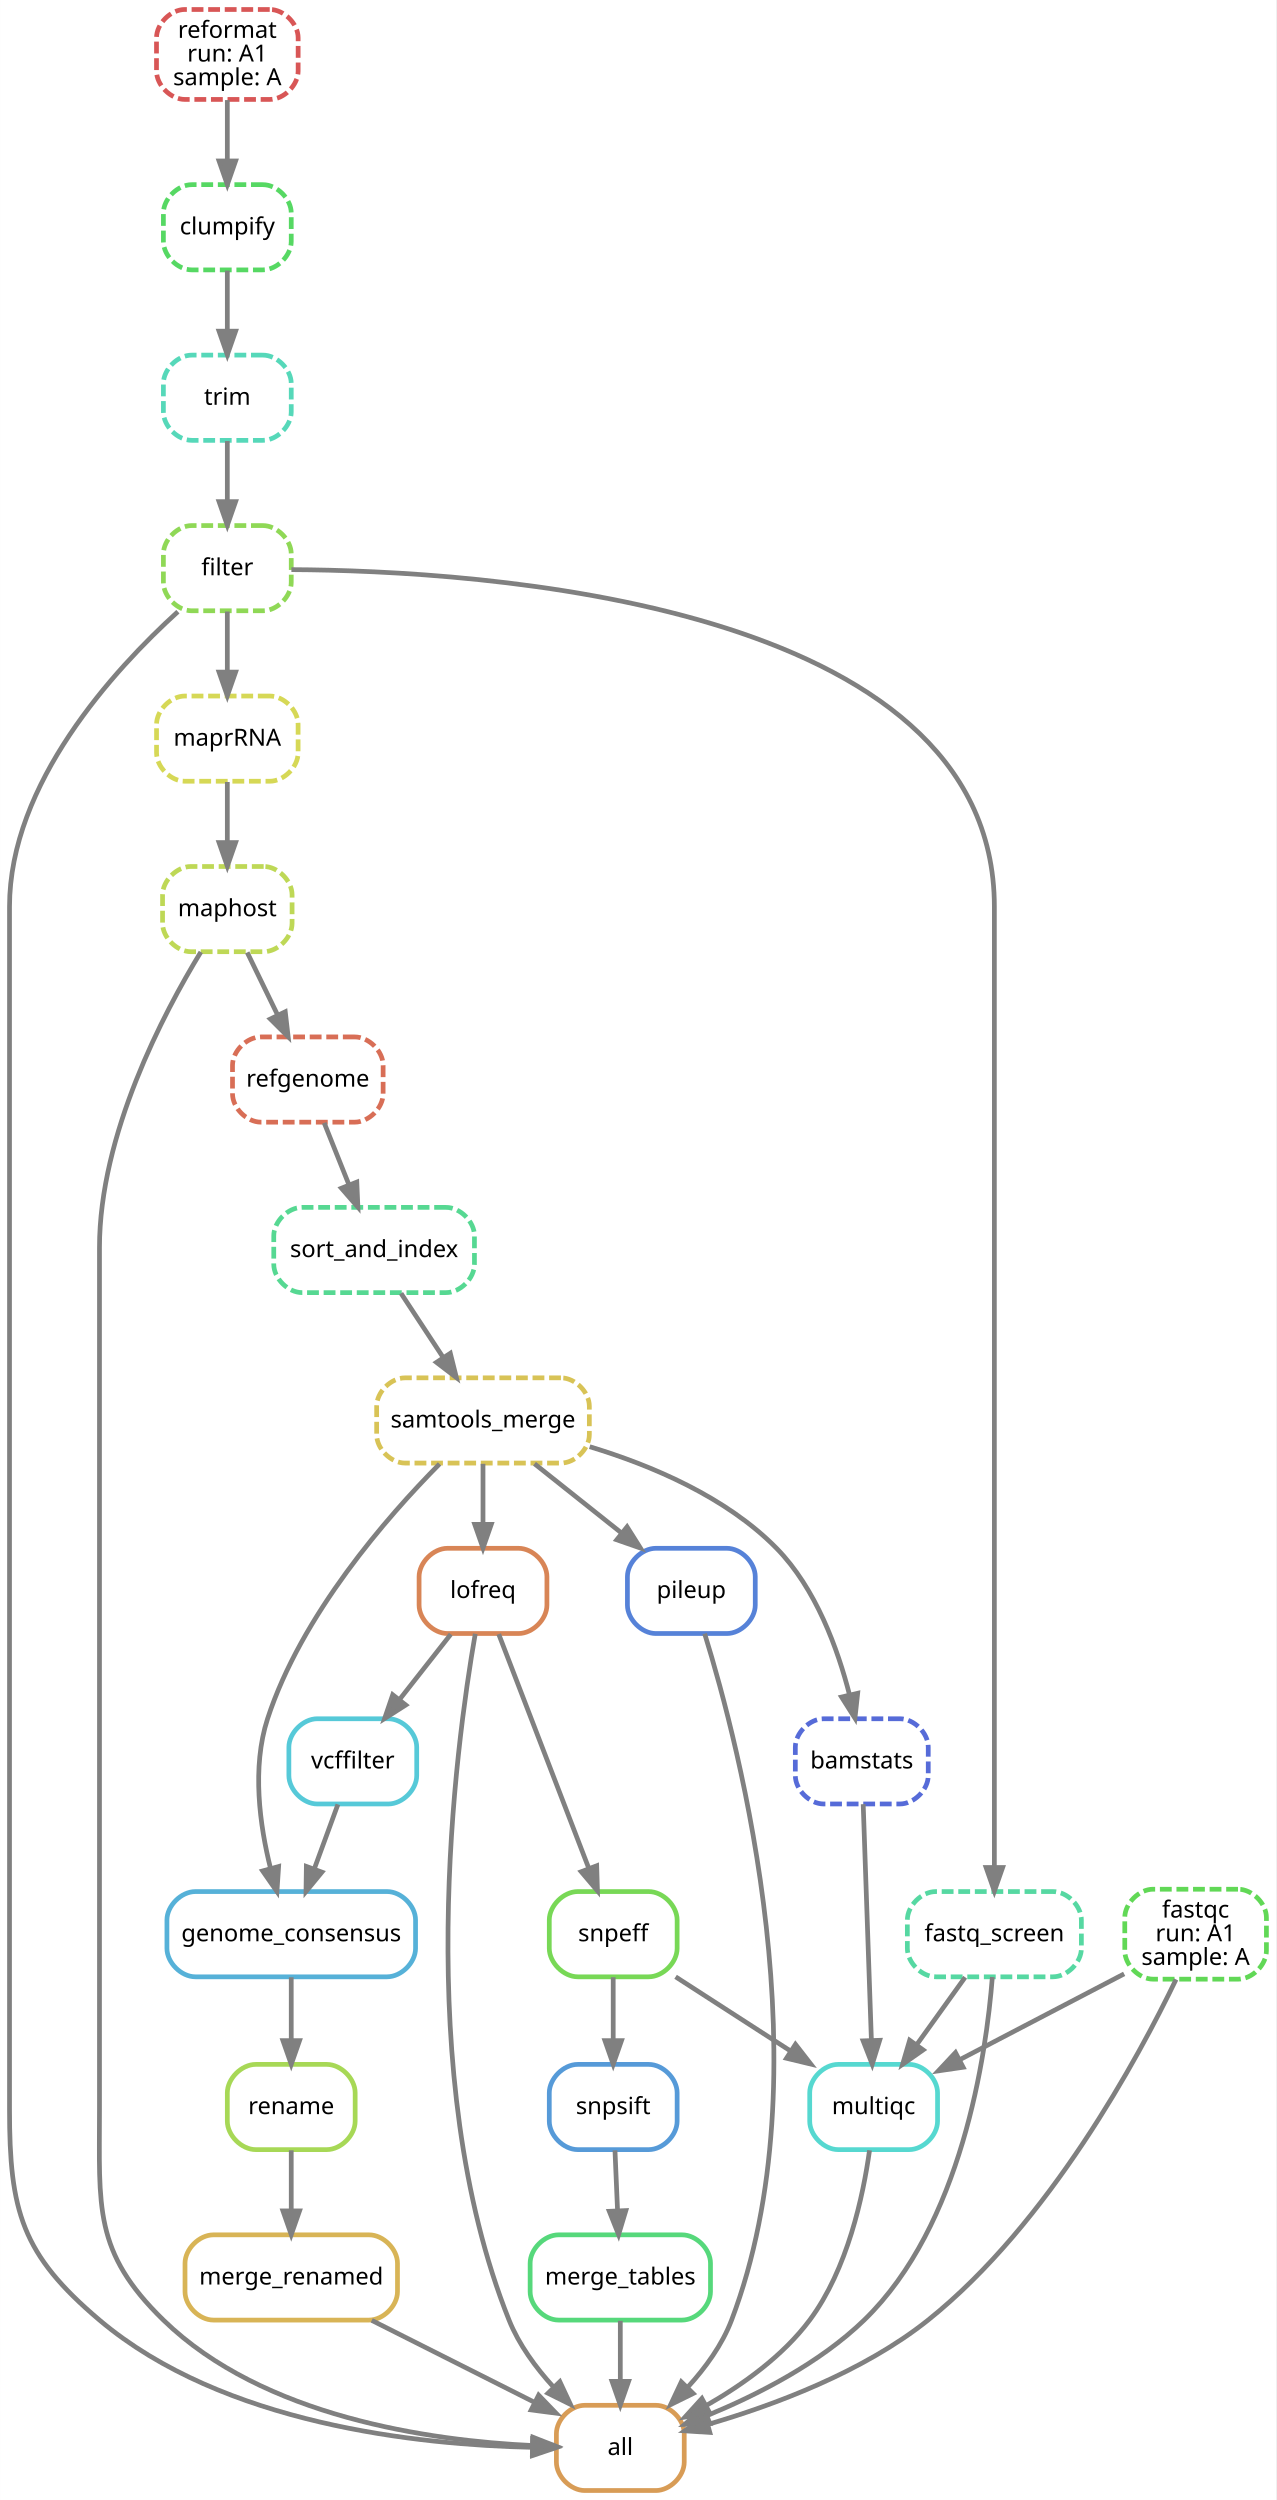
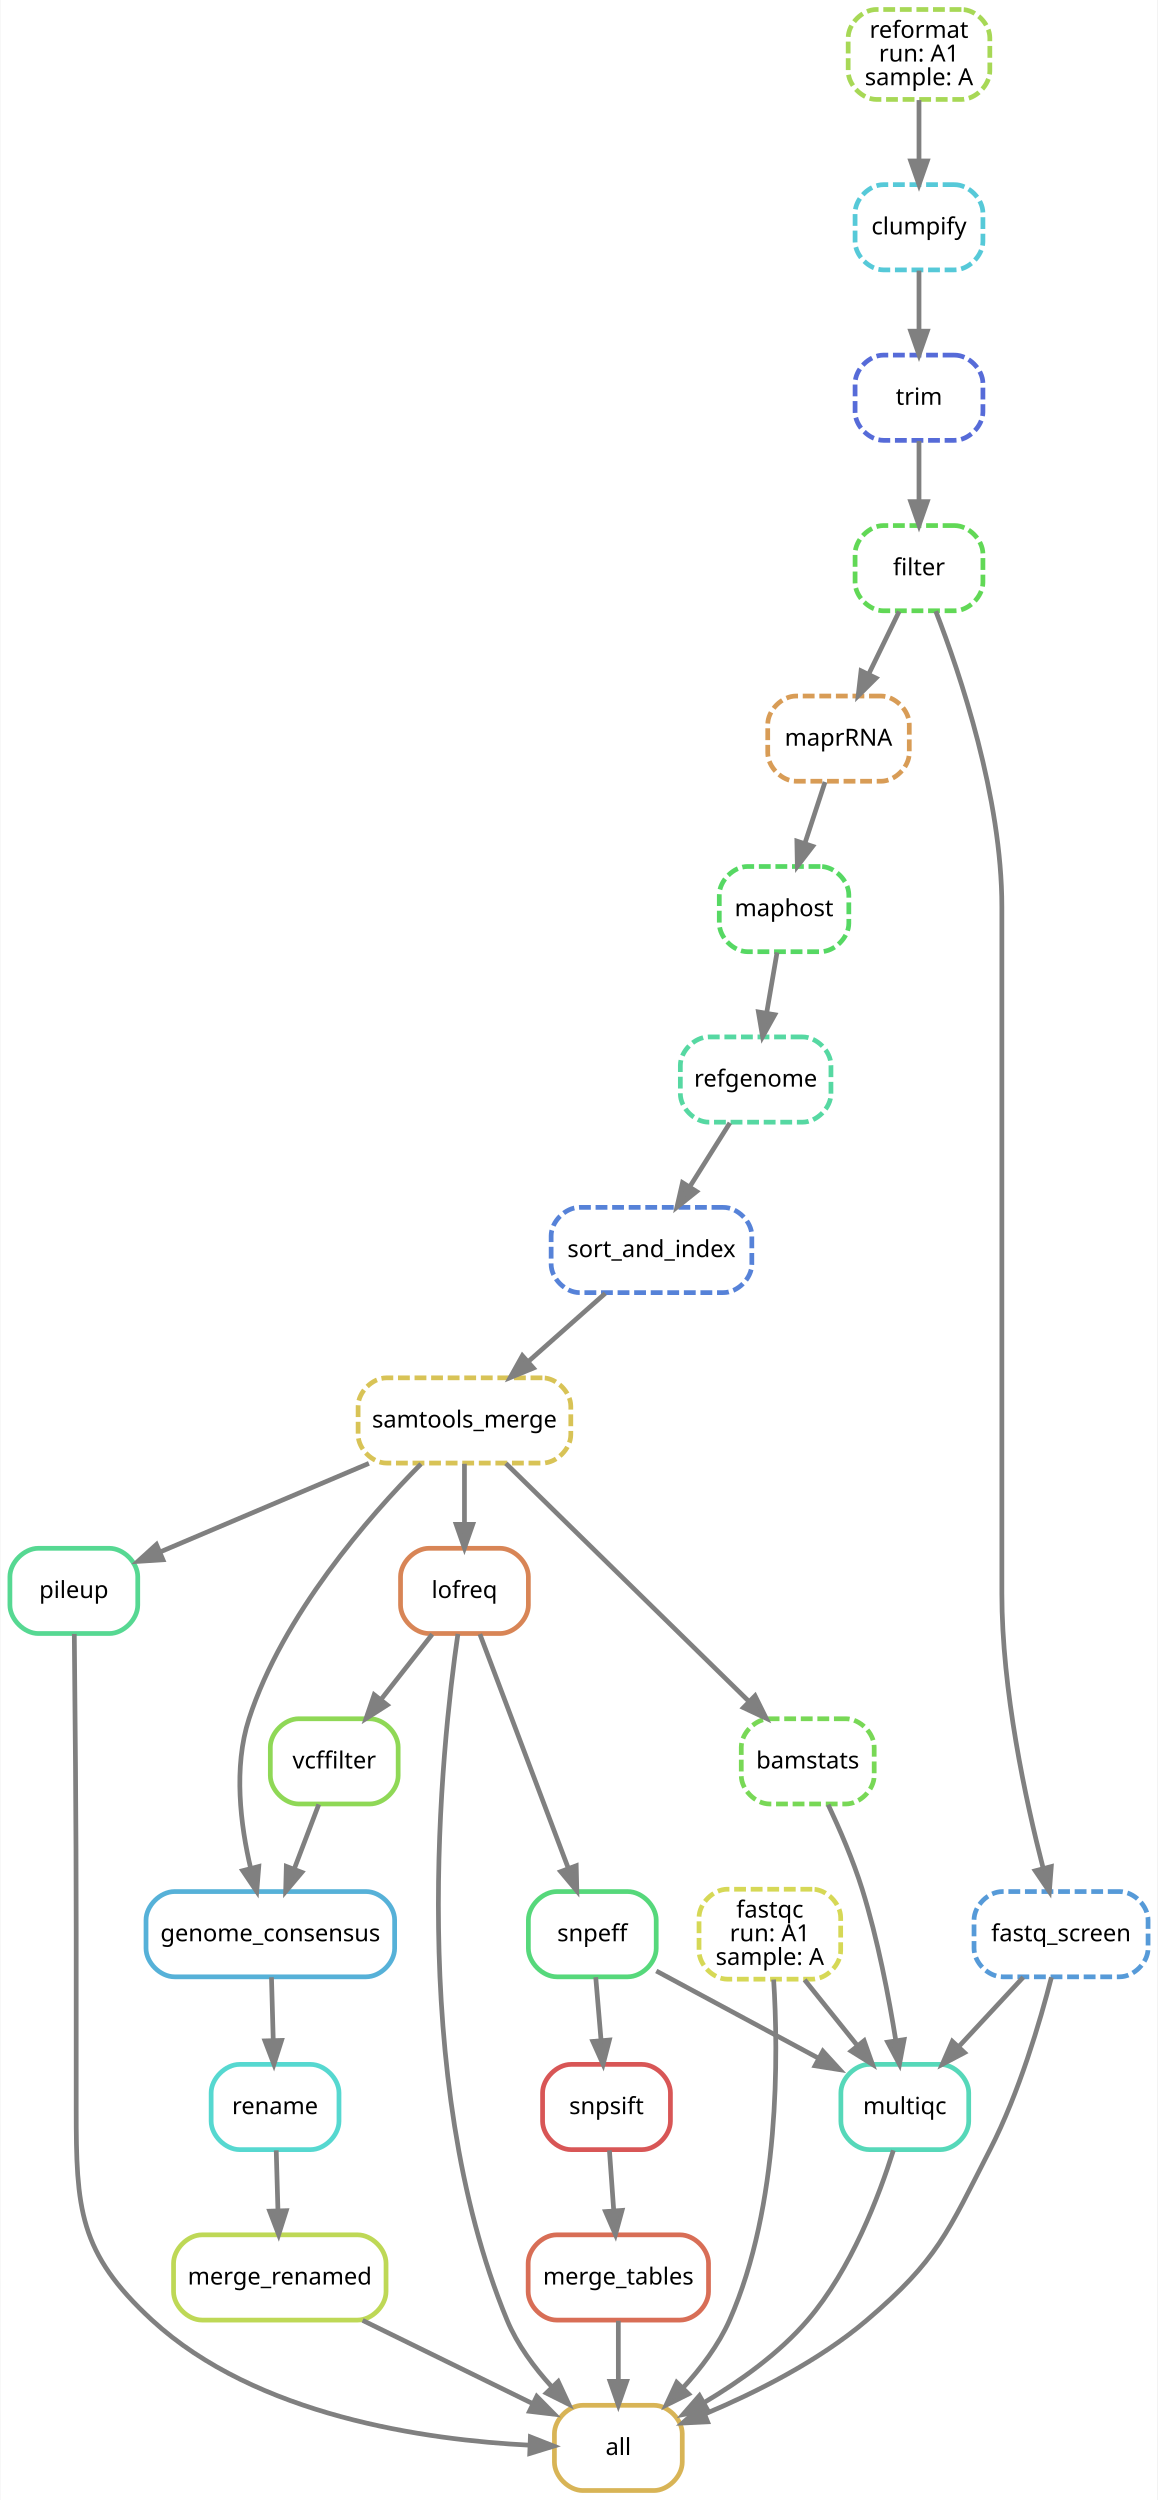
- <svg xmlns="http://www.w3.org/2000/svg" width="539pt" height="1056pt" viewBox="0.00 0.00 538.96 1056.00">
+ <svg xmlns="http://www.w3.org/2000/svg" width="489pt" height="1056pt" viewBox="0.00 0.00 488.63 1056.00">
  <g id="graph0" class="graph" transform="scale(1 1) rotate(0) translate(4 1052)">
-     <polygon fill="white" stroke="none" points="-4,4 -4,-1052 534.958,-1052 534.958,4 -4,4" />
+     <polygon fill="white" stroke="none" points="-4,4 -4,-1052 484.628,-1052 484.628,4 -4,4" />
    <g id="node1" class="node">
-       <path fill="none" stroke="#d89c56" stroke-width="2" d="M273,-36C273,-36 243,-36 243,-36 237,-36 231,-30 231,-24 231,-24 231,-12 231,-12 231,-6 237,-0 243,-0 243,-0 273,-0 273,-0 279,-0 285,-6 285,-12 285,-12 285,-24 285,-24 285,-30 279,-36 273,-36" />
-       <text text-anchor="middle" x="258" y="-15" font-family="sans" font-size="10.00">all</text>
+       <path fill="none" stroke="#d8b456" stroke-width="2" d="M272,-36C272,-36 242,-36 242,-36 236,-36 230,-30 230,-24 230,-24 230,-12 230,-12 230,-6 236,-0 242,-0 242,-0 272,-0 272,-0 278,-0 284,-6 284,-12 284,-12 284,-24 284,-24 284,-30 278,-36 272,-36" />
+       <text text-anchor="middle" x="257" y="-15" font-family="sans" font-size="10.00">all</text>
    </g>
    <g id="node2" class="node">
-       <path fill="none" stroke="#d8b456" stroke-width="2" d="M151.875,-108C151.875,-108 86.125,-108 86.125,-108 80.125,-108 74.125,-102 74.125,-96 74.125,-96 74.125,-84 74.125,-84 74.125,-78 80.125,-72 86.125,-72 86.125,-72 151.875,-72 151.875,-72 157.875,-72 163.875,-78 163.875,-84 163.875,-84 163.875,-96 163.875,-96 163.875,-102 157.875,-108 151.875,-108" />
-       <text text-anchor="middle" x="119" y="-87" font-family="sans" font-size="10.00">merge_renamed</text>
+       <path fill="none" stroke="#bed856" stroke-width="2" d="M146.875,-108C146.875,-108 81.125,-108 81.125,-108 75.125,-108 69.125,-102 69.125,-96 69.125,-96 69.125,-84 69.125,-84 69.125,-78 75.125,-72 81.125,-72 81.125,-72 146.875,-72 146.875,-72 152.875,-72 158.875,-78 158.875,-84 158.875,-84 158.875,-96 158.875,-96 158.875,-102 152.875,-108 146.875,-108" />
+       <text text-anchor="middle" x="114" y="-87" font-family="sans" font-size="10.00">merge_renamed</text>
    </g>
    <g id="edge1" class="edge">
-       <path fill="none" stroke="grey" stroke-width="2" d="M153.003,-71.876C173.867,-61.369 200.564,-47.925 221.817,-37.222" />
-       <polygon fill="grey" stroke="grey" stroke-width="2" points="223.501,-40.293 230.858,-32.669 220.352,-34.041 223.501,-40.293" />
+       <path fill="none" stroke="grey" stroke-width="2" d="M148.982,-71.876C170.831,-61.181 198.9,-47.44 220.949,-36.647" />
+       <polygon fill="grey" stroke="grey" stroke-width="2" points="222.551,-39.76 229.994,-32.22 219.473,-33.473 222.551,-39.76" />
    </g>
    <g id="node3" class="node">
-       <path fill="none" stroke="#56d87b" stroke-width="2" d="M284.092,-108C284.092,-108 231.908,-108 231.908,-108 225.908,-108 219.908,-102 219.908,-96 219.908,-96 219.908,-84 219.908,-84 219.908,-78 225.908,-72 231.908,-72 231.908,-72 284.092,-72 284.092,-72 290.092,-72 296.092,-78 296.092,-84 296.092,-84 296.092,-96 296.092,-96 296.092,-102 290.092,-108 284.092,-108" />
-       <text text-anchor="middle" x="258" y="-87" font-family="sans" font-size="10.00">merge_tables</text>
+       <path fill="none" stroke="#d86e56" stroke-width="2" d="M283.092,-108C283.092,-108 230.908,-108 230.908,-108 224.908,-108 218.908,-102 218.908,-96 218.908,-96 218.908,-84 218.908,-84 218.908,-78 224.908,-72 230.908,-72 230.908,-72 283.092,-72 283.092,-72 289.092,-72 295.092,-78 295.092,-84 295.092,-84 295.092,-96 295.092,-96 295.092,-102 289.092,-108 283.092,-108" />
+       <text text-anchor="middle" x="257" y="-87" font-family="sans" font-size="10.00">merge_tables</text>
    </g>
    <g id="edge2" class="edge">
-       <path fill="none" stroke="grey" stroke-width="2" d="M258,-71.697C258,-63.983 258,-54.712 258,-46.112" />
-       <polygon fill="grey" stroke="grey" stroke-width="2" points="261.5,-46.104 258,-36.104 254.5,-46.104 261.5,-46.104" />
+       <path fill="none" stroke="grey" stroke-width="2" d="M257,-71.697C257,-63.983 257,-54.712 257,-46.112" />
+       <polygon fill="grey" stroke="grey" stroke-width="2" points="260.5,-46.104 257,-36.104 253.5,-46.104 260.5,-46.104" />
    </g>
    <g id="node4" class="node">
-       <path fill="none" stroke="#56d8d0" stroke-width="2" d="M380,-180C380,-180 350,-180 350,-180 344,-180 338,-174 338,-168 338,-168 338,-156 338,-156 338,-150 344,-144 350,-144 350,-144 380,-144 380,-144 386,-144 392,-150 392,-156 392,-156 392,-168 392,-168 392,-174 386,-180 380,-180" />
-       <text text-anchor="middle" x="365" y="-159" font-family="sans" font-size="10.00">multiqc</text>
+       <path fill="none" stroke="#56d8b9" stroke-width="2" d="M393,-180C393,-180 363,-180 363,-180 357,-180 351,-174 351,-168 351,-168 351,-156 351,-156 351,-150 357,-144 363,-144 363,-144 393,-144 393,-144 399,-144 405,-150 405,-156 405,-156 405,-168 405,-168 405,-174 399,-180 393,-180" />
+       <text text-anchor="middle" x="378" y="-159" font-family="sans" font-size="10.00">multiqc</text>
    </g>
    <g id="edge3" class="edge">
-       <path fill="none" stroke="grey" stroke-width="2" d="M363.271,-143.705C360.609,-124.537 354.009,-93.497 338,-72 326.687,-56.809 309.645,-44.658 294.193,-35.843" />
-       <polygon fill="grey" stroke="grey" stroke-width="2" points="295.793,-32.729 285.334,-31.04 292.457,-38.883 295.793,-32.729" />
+       <path fill="none" stroke="grey" stroke-width="2" d="M373.176,-143.684C367.163,-124.497 355.38,-93.44 337,-72 324.967,-57.964 308.335,-46.138 293.351,-37.243" />
+       <polygon fill="grey" stroke="grey" stroke-width="2" points="294.713,-33.991 284.29,-32.09 291.252,-40.076 294.713,-33.991" />
    </g>
    <g id="node5" class="node">
-       <path fill="none" stroke="#d88556" stroke-width="2" d="M215,-398C215,-398 185,-398 185,-398 179,-398 173,-392 173,-386 173,-386 173,-374 173,-374 173,-368 179,-362 185,-362 185,-362 215,-362 215,-362 221,-362 227,-368 227,-374 227,-374 227,-386 227,-386 227,-392 221,-398 215,-398" />
-       <text text-anchor="middle" x="200" y="-377" font-family="sans" font-size="10.00">lofreq</text>
+       <path fill="none" stroke="#d88556" stroke-width="2" d="M207,-398C207,-398 177,-398 177,-398 171,-398 165,-392 165,-386 165,-386 165,-374 165,-374 165,-368 171,-362 177,-362 177,-362 207,-362 207,-362 213,-362 219,-368 219,-374 219,-374 219,-386 219,-386 219,-392 213,-398 207,-398" />
+       <text text-anchor="middle" x="192" y="-377" font-family="sans" font-size="10.00">lofreq</text>
    </g>
    <g id="edge4" class="edge">
-       <path fill="none" stroke="grey" stroke-width="2" d="M196.729,-361.877C188.373,-313.955 169.688,-175.24 211,-72 215.155,-61.617 222.289,-51.922 229.761,-43.738" />
-       <polygon fill="grey" stroke="grey" stroke-width="2" points="232.462,-45.981 236.942,-36.38 227.452,-41.092 232.462,-45.981" />
+       <path fill="none" stroke="grey" stroke-width="2" d="M189.237,-361.839C182.278,-313.819 167.47,-174.874 210,-72 214.273,-61.665 221.441,-51.984 228.908,-43.798" />
+       <polygon fill="grey" stroke="grey" stroke-width="2" points="231.608,-46.041 236.074,-36.434 226.591,-41.16 231.608,-46.041" />
+     </g>
+     <g id="node11" class="node">
+       <path fill="none" stroke="#56d87b" stroke-width="2" d="M261,-253C261,-253 231,-253 231,-253 225,-253 219,-247 219,-241 219,-241 219,-229 219,-229 219,-223 225,-217 231,-217 231,-217 261,-217 261,-217 267,-217 273,-223 273,-229 273,-229 273,-241 273,-241 273,-247 267,-253 261,-253" />
+       <text text-anchor="middle" x="246" y="-232" font-family="sans" font-size="10.00">snpeff</text>
+     </g>
+     <g id="edge19" class="edge">
+       <path fill="none" stroke="grey" stroke-width="2" d="M198.514,-361.751C207.798,-337.164 224.923,-291.816 235.871,-262.823" />
+       <polygon fill="grey" stroke="grey" stroke-width="2" points="239.205,-263.902 239.463,-253.31 232.656,-261.429 239.205,-263.902" />
+     </g>
+     <g id="node18" class="node">
+       <path fill="none" stroke="#8fd856" stroke-width="2" d="M152,-326C152,-326 122,-326 122,-326 116,-326 110,-320 110,-314 110,-314 110,-302 110,-302 110,-296 116,-290 122,-290 122,-290 152,-290 152,-290 158,-290 164,-296 164,-302 164,-302 164,-314 164,-314 164,-320 158,-326 152,-326" />
+       <text text-anchor="middle" x="137" y="-305" font-family="sans" font-size="10.00">vcffilter</text>
+     </g>
+     <g id="edge27" class="edge">
+       <path fill="none" stroke="grey" stroke-width="2" d="M178.404,-361.697C171.877,-353.389 163.932,-343.277 156.753,-334.141" />
+       <polygon fill="grey" stroke="grey" stroke-width="2" points="159.369,-331.805 150.439,-326.104 153.865,-336.13 159.369,-331.805" />
+     </g>
+     <g id="node6" class="node">
+       <path fill="none" stroke="#56d892" stroke-width="2" d="M42,-398C42,-398 12,-398 12,-398 6,-398 0,-392 0,-386 0,-386 0,-374 0,-374 0,-368 6,-362 12,-362 12,-362 42,-362 42,-362 48,-362 54,-368 54,-374 54,-374 54,-386 54,-386 54,-392 48,-398 42,-398" />
+       <text text-anchor="middle" x="27" y="-377" font-family="sans" font-size="10.00">pileup</text>
+     </g>
+     <g id="edge5" class="edge">
+       <path fill="none" stroke="grey" stroke-width="2" d="M27.198,-361.831C27.489,-334.984 28,-281.433 28,-236 28,-236 28,-236 28,-161 28,-118.965 29.079,-100.474 60,-72 104.046,-31.439 175.832,-21.336 219.51,-19.152" />
+       <polygon fill="grey" stroke="grey" stroke-width="2" points="219.851,-22.642 229.71,-18.761 219.583,-15.647 219.851,-22.642" />
+     </g>
+     <g id="node7" class="node">
+       <path fill="none" stroke="#569ad8" stroke-width="2" stroke-dasharray="5,2" d="M468.756,-253C468.756,-253 419.244,-253 419.244,-253 413.244,-253 407.244,-247 407.244,-241 407.244,-241 407.244,-229 407.244,-229 407.244,-223 413.244,-217 419.244,-217 419.244,-217 468.756,-217 468.756,-217 474.756,-217 480.756,-223 480.756,-229 480.756,-229 480.756,-241 480.756,-241 480.756,-247 474.756,-253 468.756,-253" />
+       <text text-anchor="middle" x="444" y="-232" font-family="sans" font-size="10.00">fastq_screen</text>
+     </g>
+     <g id="edge6" class="edge">
+       <path fill="none" stroke="grey" stroke-width="2" d="M439.935,-216.797C435.167,-198.213 426.32,-168.038 414,-144 395.996,-108.872 392.028,-97.621 362,-72 341.794,-54.759 315.013,-41.355 293.555,-32.341" />
+       <polygon fill="grey" stroke="grey" stroke-width="2" points="294.696,-29.026 284.114,-28.509 292.064,-35.513 294.696,-29.026" />
+     </g>
+     <g id="edge10" class="edge">
+       <path fill="none" stroke="grey" stroke-width="2" d="M428.023,-216.813C419.835,-208.005 409.722,-197.125 400.736,-187.458" />
+       <polygon fill="grey" stroke="grey" stroke-width="2" points="403.202,-184.97 393.83,-180.029 398.075,-189.736 403.202,-184.97" />
+     </g>
+     <g id="node8" class="node">
+       <path fill="none" stroke="#d6d856" stroke-width="2" stroke-dasharray="5,2" d="M338.916,-254C338.916,-254 303.084,-254 303.084,-254 297.084,-254 291.084,-248 291.084,-242 291.084,-242 291.084,-228 291.084,-228 291.084,-222 297.084,-216 303.084,-216 303.084,-216 338.916,-216 338.916,-216 344.916,-216 350.916,-222 350.916,-228 350.916,-228 350.916,-242 350.916,-242 350.916,-248 344.916,-254 338.916,-254" />
+       <text text-anchor="middle" x="321" y="-242" font-family="sans" font-size="10.00">fastqc</text>
+       <text text-anchor="middle" x="321" y="-232" font-family="sans" font-size="10.00">run: A1</text>
+       <text text-anchor="middle" x="321" y="-222" font-family="sans" font-size="10.00">sample: A</text>
+     </g>
+     <g id="edge7" class="edge">
+       <path fill="none" stroke="grey" stroke-width="2" d="M322.592,-215.833C324.561,-184.871 325.379,-120.523 304,-72 299.368,-61.488 291.859,-51.591 284.19,-43.26" />
+       <polygon fill="grey" stroke="grey" stroke-width="2" points="286.668,-40.788 277.179,-36.076 281.658,-45.677 286.668,-40.788" />
+     </g>
+     <g id="edge11" class="edge">
+       <path fill="none" stroke="grey" stroke-width="2" d="M335.679,-215.716C342.447,-207.285 350.588,-197.145 357.913,-188.02" />
+       <polygon fill="grey" stroke="grey" stroke-width="2" points="360.818,-189.993 364.349,-180.003 355.36,-185.61 360.818,-189.993" />
+     </g>
+     <g id="node9" class="node">
+       <path fill="none" stroke="#56d8d0" stroke-width="2" d="M127,-180C127,-180 97,-180 97,-180 91,-180 85,-174 85,-168 85,-168 85,-156 85,-156 85,-150 91,-144 97,-144 97,-144 127,-144 127,-144 133,-144 139,-150 139,-156 139,-156 139,-168 139,-168 139,-174 133,-180 127,-180" />
+       <text text-anchor="middle" x="112" y="-159" font-family="sans" font-size="10.00">rename</text>
+     </g>
+     <g id="edge8" class="edge">
+       <path fill="none" stroke="grey" stroke-width="2" d="M112.494,-143.697C112.715,-135.983 112.98,-126.712 113.225,-118.112" />
+       <polygon fill="grey" stroke="grey" stroke-width="2" points="116.724,-118.2 113.511,-108.104 109.727,-118 116.724,-118.2" />
+     </g>
+     <g id="node10" class="node">
+       <path fill="none" stroke="#d85656" stroke-width="2" d="M267,-180C267,-180 237,-180 237,-180 231,-180 225,-174 225,-168 225,-168 225,-156 225,-156 225,-150 231,-144 237,-144 237,-144 267,-144 267,-144 273,-144 279,-150 279,-156 279,-156 279,-168 279,-168 279,-174 273,-180 267,-180" />
+       <text text-anchor="middle" x="252" y="-159" font-family="sans" font-size="10.00">snpsift</text>
+     </g>
+     <g id="edge9" class="edge">
+       <path fill="none" stroke="grey" stroke-width="2" d="M253.236,-143.697C253.787,-135.983 254.449,-126.712 255.063,-118.112" />
+       <polygon fill="grey" stroke="grey" stroke-width="2" points="258.557,-118.328 255.778,-108.104 251.575,-117.83 258.557,-118.328" />
+     </g>
+     <g id="edge12" class="edge">
+       <path fill="none" stroke="grey" stroke-width="2" d="M273.031,-219.461C292.83,-208.811 319.919,-194.24 341.619,-182.569" />
+       <polygon fill="grey" stroke="grey" stroke-width="2" points="343.403,-185.583 350.552,-177.764 340.087,-179.418 343.403,-185.583" />
+     </g>
+     <g id="edge18" class="edge">
+       <path fill="none" stroke="grey" stroke-width="2" d="M247.452,-216.813C248.13,-208.789 248.954,-199.047 249.712,-190.069" />
+       <polygon fill="grey" stroke="grey" stroke-width="2" points="253.206,-190.288 250.561,-180.029 246.231,-189.699 253.206,-190.288" />
+     </g>
+     <g id="node12" class="node">
+       <path fill="none" stroke="#78d856" stroke-width="2" stroke-dasharray="5,2" d="M353.073,-326C353.073,-326 320.927,-326 320.927,-326 314.927,-326 308.927,-320 308.927,-314 308.927,-314 308.927,-302 308.927,-302 308.927,-296 314.927,-290 320.927,-290 320.927,-290 353.073,-290 353.073,-290 359.073,-290 365.073,-296 365.073,-302 365.073,-302 365.073,-314 365.073,-314 365.073,-320 359.073,-326 353.073,-326" />
+       <text text-anchor="middle" x="337" y="-305" font-family="sans" font-size="10.00">bamstats</text>
+     </g>
+     <g id="edge13" class="edge">
+       <path fill="none" stroke="grey" stroke-width="2" d="M345.633,-289.692C350.427,-279.507 356.177,-266.257 360,-254 366.574,-232.923 371.269,-208.323 374.213,-190.018" />
+       <polygon fill="grey" stroke="grey" stroke-width="2" points="377.686,-190.457 375.744,-180.042 370.767,-189.395 377.686,-190.457" />
    </g>
    <g id="node13" class="node">
-       <path fill="none" stroke="#78d856" stroke-width="2" d="M270,-253C270,-253 240,-253 240,-253 234,-253 228,-247 228,-241 228,-241 228,-229 228,-229 228,-223 234,-217 240,-217 240,-217 270,-217 270,-217 276,-217 282,-223 282,-229 282,-229 282,-241 282,-241 282,-247 276,-253 270,-253" />
-       <text text-anchor="middle" x="255" y="-232" font-family="sans" font-size="10.00">snpeff</text>
+       <path fill="none" stroke="#d8c356" stroke-width="2" stroke-dasharray="5,2" d="M224.921,-470C224.921,-470 159.079,-470 159.079,-470 153.079,-470 147.079,-464 147.079,-458 147.079,-458 147.079,-446 147.079,-446 147.079,-440 153.079,-434 159.079,-434 159.079,-434 224.921,-434 224.921,-434 230.921,-434 236.921,-440 236.921,-446 236.921,-446 236.921,-458 236.921,-458 236.921,-464 230.921,-470 224.921,-470" />
+       <text text-anchor="middle" x="192" y="-449" font-family="sans" font-size="10.00">samtools_merge</text>
+     </g>
+     <g id="edge14" class="edge">
+       <path fill="none" stroke="grey" stroke-width="2" d="M192,-433.697C192,-425.983 192,-416.712 192,-408.112" />
+       <polygon fill="grey" stroke="grey" stroke-width="2" points="195.5,-408.104 192,-398.104 188.5,-408.104 195.5,-408.104" />
+     </g>
+     <g id="edge15" class="edge">
+       <path fill="none" stroke="grey" stroke-width="2" d="M151.636,-433.876C124.734,-422.463 89.66,-407.583 63.576,-396.517" />
+       <polygon fill="grey" stroke="grey" stroke-width="2" points="64.627,-393.161 54.054,-392.478 61.893,-399.605 64.627,-393.161" />
+     </g>
+     <g id="edge20" class="edge">
+       <path fill="none" stroke="grey" stroke-width="2" d="M209.49,-433.871C235.074,-408.817 282.827,-362.052 312.078,-333.406" />
+       <polygon fill="grey" stroke="grey" stroke-width="2" points="314.752,-335.687 319.448,-326.189 309.854,-330.685 314.752,-335.687" />
+     </g>
+     <g id="node15" class="node">
+       <path fill="none" stroke="#56b1d8" stroke-width="2" d="M150.508,-253C150.508,-253 69.492,-253 69.492,-253 63.492,-253 57.492,-247 57.492,-241 57.492,-241 57.492,-229 57.492,-229 57.492,-223 63.492,-217 69.492,-217 69.492,-217 150.508,-217 150.508,-217 156.508,-217 162.508,-223 162.508,-229 162.508,-229 162.508,-241 162.508,-241 162.508,-247 156.508,-253 150.508,-253" />
+       <text text-anchor="middle" x="110" y="-232" font-family="sans" font-size="10.00">genome_consensus</text>
    </g>
    <g id="edge23" class="edge">
-       <path fill="none" stroke="grey" stroke-width="2" d="M206.634,-361.751C216.091,-337.164 233.532,-291.816 244.684,-262.823" />
-       <polygon fill="grey" stroke="grey" stroke-width="2" points="248.019,-263.9 248.342,-253.31 241.486,-261.387 248.019,-263.9" />
+       <path fill="none" stroke="grey" stroke-width="2" d="M173.652,-433.638C151.456,-411.239 115.288,-369.903 101,-326 94.307,-305.433 97.421,-280.945 101.727,-262.709" />
+       <polygon fill="grey" stroke="grey" stroke-width="2" points="105.114,-263.588 104.261,-253.028 98.343,-261.816 105.114,-263.588" />
+     </g>
+     <g id="node14" class="node">
+       <path fill="none" stroke="#61d856" stroke-width="2" stroke-dasharray="5,2" d="M399,-830C399,-830 369,-830 369,-830 363,-830 357,-824 357,-818 357,-818 357,-806 357,-806 357,-800 363,-794 369,-794 369,-794 399,-794 399,-794 405,-794 411,-800 411,-806 411,-806 411,-818 411,-818 411,-824 405,-830 399,-830" />
+       <text text-anchor="middle" x="384" y="-809" font-family="sans" font-size="10.00">filter</text>
+     </g>
+     <g id="edge16" class="edge">
+       <path fill="none" stroke="grey" stroke-width="2" d="M391.083,-793.848C401.31,-767.487 419,-715.211 419,-669 419,-669 419,-669 419,-379 419,-338.103 429.045,-291.597 436.4,-263.025" />
+       <polygon fill="grey" stroke="grey" stroke-width="2" points="439.878,-263.565 439.061,-253.001 433.112,-261.768 439.878,-263.565" />
+     </g>
+     <g id="node23" class="node">
+       <path fill="none" stroke="#d89c56" stroke-width="2" stroke-dasharray="5,2" d="M367.897,-758C367.897,-758 332.103,-758 332.103,-758 326.103,-758 320.103,-752 320.103,-746 320.103,-746 320.103,-734 320.103,-734 320.103,-728 326.103,-722 332.103,-722 332.103,-722 367.897,-722 367.897,-722 373.897,-722 379.897,-728 379.897,-734 379.897,-734 379.897,-746 379.897,-746 379.897,-752 373.897,-758 367.897,-758" />
+       <text text-anchor="middle" x="350" y="-737" font-family="sans" font-size="10.00">maprRNA</text>
+     </g>
+     <g id="edge31" class="edge">
+       <path fill="none" stroke="grey" stroke-width="2" d="M375.596,-793.697C371.725,-785.728 367.048,-776.1 362.757,-767.264" />
+       <polygon fill="grey" stroke="grey" stroke-width="2" points="365.825,-765.57 358.308,-758.104 359.529,-768.629 365.825,-765.57" />
+     </g>
+     <g id="edge17" class="edge">
+       <path fill="none" stroke="grey" stroke-width="2" d="M110.484,-216.813C110.71,-208.789 110.985,-199.047 111.237,-190.069" />
+       <polygon fill="grey" stroke="grey" stroke-width="2" points="114.737,-190.123 111.52,-180.029 107.74,-189.926 114.737,-190.123" />
+     </g>
+     <g id="node16" class="node">
+       <path fill="none" stroke="#5682d8" stroke-width="2" stroke-dasharray="5,2" d="M301.385,-542C301.385,-542 240.615,-542 240.615,-542 234.615,-542 228.615,-536 228.615,-530 228.615,-530 228.615,-518 228.615,-518 228.615,-512 234.615,-506 240.615,-506 240.615,-506 301.385,-506 301.385,-506 307.385,-506 313.385,-512 313.385,-518 313.385,-518 313.385,-530 313.385,-530 313.385,-536 307.385,-542 301.385,-542" />
+       <text text-anchor="middle" x="271" y="-521" font-family="sans" font-size="10.00">sort_and_index</text>
+     </g>
+     <g id="edge21" class="edge">
+       <path fill="none" stroke="grey" stroke-width="2" d="M251.472,-505.697C241.618,-496.965 229.514,-486.24 218.804,-476.75" />
+       <polygon fill="grey" stroke="grey" stroke-width="2" points="221.109,-474.117 211.303,-470.104 216.467,-479.356 221.109,-474.117" />
+     </g>
+     <g id="node17" class="node">
+       <path fill="none" stroke="#566bd8" stroke-width="2" stroke-dasharray="5,2" d="M399,-902C399,-902 369,-902 369,-902 363,-902 357,-896 357,-890 357,-890 357,-878 357,-878 357,-872 363,-866 369,-866 369,-866 399,-866 399,-866 405,-866 411,-872 411,-878 411,-878 411,-890 411,-890 411,-896 405,-902 399,-902" />
+       <text text-anchor="middle" x="384" y="-881" font-family="sans" font-size="10.00">trim</text>
+     </g>
+     <g id="edge22" class="edge">
+       <path fill="none" stroke="grey" stroke-width="2" d="M384,-865.697C384,-857.983 384,-848.712 384,-840.112" />
+       <polygon fill="grey" stroke="grey" stroke-width="2" points="387.5,-840.104 384,-830.104 380.5,-840.104 387.5,-840.104" />
+     </g>
+     <g id="edge24" class="edge">
+       <path fill="none" stroke="grey" stroke-width="2" d="M130.464,-289.813C127.347,-281.615 123.547,-271.623 120.072,-262.485" />
+       <polygon fill="grey" stroke="grey" stroke-width="2" points="123.302,-261.132 116.476,-253.029 116.759,-263.62 123.302,-261.132" />
+     </g>
+     <g id="node19" class="node">
+       <path fill="none" stroke="#56d8a2" stroke-width="2" stroke-dasharray="5,2" d="M334.808,-614C334.808,-614 295.192,-614 295.192,-614 289.192,-614 283.192,-608 283.192,-602 283.192,-602 283.192,-590 283.192,-590 283.192,-584 289.192,-578 295.192,-578 295.192,-578 334.808,-578 334.808,-578 340.808,-578 346.808,-584 346.808,-590 346.808,-590 346.808,-602 346.808,-602 346.808,-608 340.808,-614 334.808,-614" />
+       <text text-anchor="middle" x="315" y="-593" font-family="sans" font-size="10.00">refgenome</text>
+     </g>
+     <g id="edge25" class="edge">
+       <path fill="none" stroke="grey" stroke-width="2" d="M304.124,-577.697C299.008,-569.559 292.805,-559.689 287.155,-550.701" />
+       <polygon fill="grey" stroke="grey" stroke-width="2" points="290.036,-548.708 281.751,-542.104 284.11,-552.433 290.036,-548.708" />
+     </g>
+     <g id="node20" class="node">
+       <path fill="none" stroke="#56c9d8" stroke-width="2" stroke-dasharray="5,2" d="M399,-974C399,-974 369,-974 369,-974 363,-974 357,-968 357,-962 357,-962 357,-950 357,-950 357,-944 363,-938 369,-938 369,-938 399,-938 399,-938 405,-938 411,-944 411,-950 411,-950 411,-962 411,-962 411,-968 405,-974 399,-974" />
+       <text text-anchor="middle" x="384" y="-953" font-family="sans" font-size="10.00">clumpify</text>
+     </g>
+     <g id="edge26" class="edge">
+       <path fill="none" stroke="grey" stroke-width="2" d="M384,-937.697C384,-929.983 384,-920.712 384,-912.112" />
+       <polygon fill="grey" stroke="grey" stroke-width="2" points="387.5,-912.104 384,-902.104 380.5,-912.104 387.5,-912.104" />
    </g>
    <g id="node21" class="node">
-       <path fill="none" stroke="#56c9d8" stroke-width="2" d="M160,-326C160,-326 130,-326 130,-326 124,-326 118,-320 118,-314 118,-314 118,-302 118,-302 118,-296 124,-290 130,-290 130,-290 160,-290 160,-290 166,-290 172,-296 172,-302 172,-302 172,-314 172,-314 172,-320 166,-326 160,-326" />
-       <text text-anchor="middle" x="145" y="-305" font-family="sans" font-size="10.00">vcffilter</text>
-     </g>
-     <g id="edge32" class="edge">
-       <path fill="none" stroke="grey" stroke-width="2" d="M186.404,-361.697C179.877,-353.389 171.932,-343.277 164.753,-334.141" />
-       <polygon fill="grey" stroke="grey" stroke-width="2" points="167.369,-331.805 158.439,-326.104 161.865,-336.13 167.369,-331.805" />
-     </g>
-     <g id="node6" class="node">
-       <path fill="none" stroke="#5682d8" stroke-width="2" d="M303,-398C303,-398 273,-398 273,-398 267,-398 261,-392 261,-386 261,-386 261,-374 261,-374 261,-368 267,-362 273,-362 273,-362 303,-362 303,-362 309,-362 315,-368 315,-374 315,-374 315,-386 315,-386 315,-392 309,-398 303,-398" />
-       <text text-anchor="middle" x="288" y="-377" font-family="sans" font-size="10.00">pileup</text>
-     </g>
-     <g id="edge5" class="edge">
-       <path fill="none" stroke="grey" stroke-width="2" d="M293.617,-361.962C308.379,-314.258 344.492,-176.056 305,-72 301.032,-61.544 293.952,-51.829 286.472,-43.647" />
-       <polygon fill="grey" stroke="grey" stroke-width="2" points="288.767,-40.989 279.267,-36.299 283.769,-45.89 288.767,-40.989" />
-     </g>
-     <g id="node7" class="node">
-       <path fill="none" stroke="#8fd856" stroke-width="2" stroke-dasharray="5,2" d="M107,-830C107,-830 77,-830 77,-830 71,-830 65,-824 65,-818 65,-818 65,-806 65,-806 65,-800 71,-794 77,-794 77,-794 107,-794 107,-794 113,-794 119,-800 119,-806 119,-806 119,-818 119,-818 119,-824 113,-830 107,-830" />
-       <text text-anchor="middle" x="92" y="-809" font-family="sans" font-size="10.00">filter</text>
-     </g>
-     <g id="edge6" class="edge">
-       <path fill="none" stroke="grey" stroke-width="2" d="M71.124,-793.632C43.98,-768.972 0,-720.993 0,-669 0,-669 0,-669 0,-161 0,-117.99 5.155,-99.768 38,-72 90.159,-27.903 172.936,-19.256 220.69,-18.248" />
-       <polygon fill="grey" stroke="grey" stroke-width="2" points="220.934,-21.745 230.896,-18.138 220.859,-14.746 220.934,-21.745" />
-     </g>
-     <g id="node9" class="node">
-       <path fill="none" stroke="#56d8a2" stroke-width="2" stroke-dasharray="5,2" d="M440.756,-253C440.756,-253 391.244,-253 391.244,-253 385.244,-253 379.244,-247 379.244,-241 379.244,-241 379.244,-229 379.244,-229 379.244,-223 385.244,-217 391.244,-217 391.244,-217 440.756,-217 440.756,-217 446.756,-217 452.756,-223 452.756,-229 452.756,-229 452.756,-241 452.756,-241 452.756,-247 446.756,-253 440.756,-253" />
-       <text text-anchor="middle" x="416" y="-232" font-family="sans" font-size="10.00">fastq_screen</text>
-     </g>
-     <g id="edge20" class="edge">
-       <path fill="none" stroke="grey" stroke-width="2" d="M119.067,-811.389C196.937,-810.964 416,-798.279 416,-669 416,-669 416,-669 416,-379 416,-338.714 416,-292.045 416,-263.271" />
-       <polygon fill="grey" stroke="grey" stroke-width="2" points="419.5,-263.169 416,-253.169 412.5,-263.169 419.5,-263.169" />
-     </g>
-     <g id="node17" class="node">
-       <path fill="none" stroke="#d6d856" stroke-width="2" stroke-dasharray="5,2" d="M109.897,-758C109.897,-758 74.103,-758 74.103,-758 68.103,-758 62.103,-752 62.103,-746 62.103,-746 62.103,-734 62.103,-734 62.103,-728 68.103,-722 74.103,-722 74.103,-722 109.897,-722 109.897,-722 115.897,-722 121.897,-728 121.897,-734 121.897,-734 121.897,-746 121.897,-746 121.897,-752 115.897,-758 109.897,-758" />
-       <text text-anchor="middle" x="92" y="-737" font-family="sans" font-size="10.00">maprRNA</text>
-     </g>
-     <g id="edge27" class="edge">
-       <path fill="none" stroke="grey" stroke-width="2" d="M92,-793.697C92,-785.983 92,-776.712 92,-768.112" />
-       <polygon fill="grey" stroke="grey" stroke-width="2" points="95.5,-768.104 92,-758.104 88.5,-768.104 95.5,-768.104" />
-     </g>
-     <g id="node8" class="node">
-       <path fill="none" stroke="#bed856" stroke-width="2" stroke-dasharray="5,2" d="M107.356,-686C107.356,-686 76.644,-686 76.644,-686 70.644,-686 64.644,-680 64.644,-674 64.644,-674 64.644,-662 64.644,-662 64.644,-656 70.644,-650 76.644,-650 76.644,-650 107.356,-650 107.356,-650 113.356,-650 119.356,-656 119.356,-662 119.356,-662 119.356,-674 119.356,-674 119.356,-680 113.356,-686 107.356,-686" />
-       <text text-anchor="middle" x="92" y="-665" font-family="sans" font-size="10.00">maphost</text>
-     </g>
-     <g id="edge7" class="edge">
-       <path fill="none" stroke="grey" stroke-width="2" d="M80.811,-649.87C64.994,-623.957 38,-572.739 38,-525 38,-525 38,-525 38,-161 38,-119.664 35.386,-100.838 65,-72 107.086,-31.017 177.756,-21.049 220.903,-19.006" />
-       <polygon fill="grey" stroke="grey" stroke-width="2" points="221.113,-22.501 230.982,-18.649 220.865,-15.505 221.113,-22.501" />
+       <path fill="none" stroke="#56d863" stroke-width="2" stroke-dasharray="5,2" d="M342.356,-686C342.356,-686 311.644,-686 311.644,-686 305.644,-686 299.644,-680 299.644,-674 299.644,-674 299.644,-662 299.644,-662 299.644,-656 305.644,-650 311.644,-650 311.644,-650 342.356,-650 342.356,-650 348.356,-650 354.356,-656 354.356,-662 354.356,-662 354.356,-674 354.356,-674 354.356,-680 348.356,-686 342.356,-686" />
+       <text text-anchor="middle" x="327" y="-665" font-family="sans" font-size="10.00">maphost</text>
+     </g>
+     <g id="edge28" class="edge">
+       <path fill="none" stroke="grey" stroke-width="2" d="M324.034,-649.697C322.711,-641.983 321.122,-632.712 319.648,-624.112" />
+       <polygon fill="grey" stroke="grey" stroke-width="2" points="323.072,-623.369 317.932,-614.104 316.172,-624.552 323.072,-623.369" />
    </g>
    <g id="node22" class="node">
-       <path fill="none" stroke="#d86e56" stroke-width="2" stroke-dasharray="5,2" d="M145.808,-614C145.808,-614 106.192,-614 106.192,-614 100.192,-614 94.192,-608 94.192,-602 94.192,-602 94.192,-590 94.192,-590 94.192,-584 100.192,-578 106.192,-578 106.192,-578 145.808,-578 145.808,-578 151.808,-578 157.808,-584 157.808,-590 157.808,-590 157.808,-602 157.808,-602 157.808,-608 151.808,-614 145.808,-614" />
-       <text text-anchor="middle" x="126" y="-593" font-family="sans" font-size="10.00">refgenome</text>
-     </g>
-     <g id="edge33" class="edge">
-       <path fill="none" stroke="grey" stroke-width="2" d="M100.404,-649.697C104.275,-641.728 108.952,-632.1 113.243,-623.264" />
-       <polygon fill="grey" stroke="grey" stroke-width="2" points="116.471,-624.629 117.692,-614.104 110.175,-621.57 116.471,-624.629" />
-     </g>
-     <g id="edge8" class="edge">
-       <path fill="none" stroke="grey" stroke-width="2" d="M415.148,-216.897C412.58,-184.079 402.282,-111.987 361,-72 342.21,-53.8 315.922,-40.411 294.607,-31.644" />
-       <polygon fill="grey" stroke="grey" stroke-width="2" points="295.796,-28.351 285.209,-27.94 293.229,-34.863 295.796,-28.351" />
-     </g>
-     <g id="edge12" class="edge">
-       <path fill="none" stroke="grey" stroke-width="2" d="M403.654,-216.813C397.515,-208.266 389.975,-197.769 383.19,-188.323" />
-       <polygon fill="grey" stroke="grey" stroke-width="2" points="385.909,-186.109 377.232,-180.029 380.223,-190.193 385.909,-186.109" />
-     </g>
-     <g id="node10" class="node">
-       <path fill="none" stroke="#61d856" stroke-width="2" stroke-dasharray="5,2" d="M518.916,-254C518.916,-254 483.084,-254 483.084,-254 477.084,-254 471.084,-248 471.084,-242 471.084,-242 471.084,-228 471.084,-228 471.084,-222 477.084,-216 483.084,-216 483.084,-216 518.916,-216 518.916,-216 524.916,-216 530.916,-222 530.916,-228 530.916,-228 530.916,-242 530.916,-242 530.916,-248 524.916,-254 518.916,-254" />
-       <text text-anchor="middle" x="501" y="-242" font-family="sans" font-size="10.00">fastqc</text>
-       <text text-anchor="middle" x="501" y="-232" font-family="sans" font-size="10.00">run: A1</text>
-       <text text-anchor="middle" x="501" y="-222" font-family="sans" font-size="10.00">sample: A</text>
-     </g>
-     <g id="edge9" class="edge">
-       <path fill="none" stroke="grey" stroke-width="2" d="M492.739,-215.882C476.88,-182.947 439.157,-112.899 388,-72 360.533,-50.041 322.733,-35.999 294.972,-27.925" />
-       <polygon fill="grey" stroke="grey" stroke-width="2" points="295.809,-24.525 285.237,-25.217 293.933,-31.269 295.809,-24.525" />
-     </g>
-     <g id="edge13" class="edge">
-       <path fill="none" stroke="grey" stroke-width="2" d="M470.817,-218.243C450.275,-207.519 422.982,-193.27 401.26,-181.93" />
-       <polygon fill="grey" stroke="grey" stroke-width="2" points="402.812,-178.792 392.327,-177.267 399.572,-184.997 402.812,-178.792" />
-     </g>
-     <g id="node11" class="node">
-       <path fill="none" stroke="#a7d856" stroke-width="2" d="M134,-180C134,-180 104,-180 104,-180 98,-180 92,-174 92,-168 92,-168 92,-156 92,-156 92,-150 98,-144 104,-144 104,-144 134,-144 134,-144 140,-144 146,-150 146,-156 146,-156 146,-168 146,-168 146,-174 140,-180 134,-180" />
-       <text text-anchor="middle" x="119" y="-159" font-family="sans" font-size="10.00">rename</text>
-     </g>
-     <g id="edge10" class="edge">
-       <path fill="none" stroke="grey" stroke-width="2" d="M119,-143.697C119,-135.983 119,-126.712 119,-118.112" />
-       <polygon fill="grey" stroke="grey" stroke-width="2" points="122.5,-118.104 119,-108.104 115.5,-118.104 122.5,-118.104" />
-     </g>
-     <g id="node12" class="node">
-       <path fill="none" stroke="#569ad8" stroke-width="2" d="M270,-180C270,-180 240,-180 240,-180 234,-180 228,-174 228,-168 228,-168 228,-156 228,-156 228,-150 234,-144 240,-144 240,-144 270,-144 270,-144 276,-144 282,-150 282,-156 282,-156 282,-168 282,-168 282,-174 276,-180 270,-180" />
-       <text text-anchor="middle" x="255" y="-159" font-family="sans" font-size="10.00">snpsift</text>
-     </g>
-     <g id="edge11" class="edge">
-       <path fill="none" stroke="grey" stroke-width="2" d="M255.742,-143.697C256.072,-135.983 256.469,-126.712 256.838,-118.112" />
-       <polygon fill="grey" stroke="grey" stroke-width="2" points="260.335,-118.245 257.267,-108.104 253.342,-117.945 260.335,-118.245" />
-     </g>
-     <g id="edge14" class="edge">
-       <path fill="none" stroke="grey" stroke-width="2" d="M281.348,-216.994C295.935,-207.579 314.252,-195.755 330.025,-185.575" />
-       <polygon fill="grey" stroke="grey" stroke-width="2" points="331.982,-188.477 338.486,-180.114 328.186,-182.596 331.982,-188.477" />
-     </g>
-     <g id="edge22" class="edge">
-       <path fill="none" stroke="grey" stroke-width="2" d="M255,-216.813C255,-208.789 255,-199.047 255,-190.069" />
-       <polygon fill="grey" stroke="grey" stroke-width="2" points="258.5,-190.029 255,-180.029 251.5,-190.029 258.5,-190.029" />
-     </g>
-     <g id="node14" class="node">
-       <path fill="none" stroke="#566bd8" stroke-width="2" stroke-dasharray="5,2" d="M376.073,-326C376.073,-326 343.927,-326 343.927,-326 337.927,-326 331.927,-320 331.927,-314 331.927,-314 331.927,-302 331.927,-302 331.927,-296 337.927,-290 343.927,-290 343.927,-290 376.073,-290 376.073,-290 382.073,-290 388.073,-296 388.073,-302 388.073,-302 388.073,-314 388.073,-314 388.073,-320 382.073,-326 376.073,-326" />
-       <text text-anchor="middle" x="360" y="-305" font-family="sans" font-size="10.00">bamstats</text>
-     </g>
-     <g id="edge15" class="edge">
-       <path fill="none" stroke="grey" stroke-width="2" d="M360.593,-289.916C361.446,-265.341 363.029,-219.753 364.048,-190.427" />
-       <polygon fill="grey" stroke="grey" stroke-width="2" points="367.558,-190.177 364.408,-180.062 360.563,-189.934 367.558,-190.177" />
-     </g>
-     <g id="node15" class="node">
-       <path fill="none" stroke="#d8c356" stroke-width="2" stroke-dasharray="5,2" d="M232.921,-470C232.921,-470 167.079,-470 167.079,-470 161.079,-470 155.079,-464 155.079,-458 155.079,-458 155.079,-446 155.079,-446 155.079,-440 161.079,-434 167.079,-434 167.079,-434 232.921,-434 232.921,-434 238.921,-434 244.921,-440 244.921,-446 244.921,-446 244.921,-458 244.921,-458 244.921,-464 238.921,-470 232.921,-470" />
-       <text text-anchor="middle" x="200" y="-449" font-family="sans" font-size="10.00">samtools_merge</text>
-     </g>
-     <g id="edge16" class="edge">
-       <path fill="none" stroke="grey" stroke-width="2" d="M200,-433.697C200,-425.983 200,-416.712 200,-408.112" />
-       <polygon fill="grey" stroke="grey" stroke-width="2" points="203.5,-408.104 200,-398.104 196.5,-408.104 203.5,-408.104" />
-     </g>
-     <g id="edge17" class="edge">
-       <path fill="none" stroke="grey" stroke-width="2" d="M221.753,-433.697C232.836,-424.881 246.474,-414.032 258.49,-404.474" />
-       <polygon fill="grey" stroke="grey" stroke-width="2" points="260.85,-407.069 266.497,-398.104 256.493,-401.59 260.85,-407.069" />
-     </g>
-     <g id="edge24" class="edge">
-       <path fill="none" stroke="grey" stroke-width="2" d="M245.06,-440.913C271.047,-433.058 302.69,-419.73 324,-398 340.619,-381.053 349.888,-355.42 354.842,-336.009" />
-       <polygon fill="grey" stroke="grey" stroke-width="2" points="358.26,-336.765 357.113,-326.232 351.441,-335.181 358.26,-336.765" />
-     </g>
-     <g id="node18" class="node">
-       <path fill="none" stroke="#56b1d8" stroke-width="2" d="M159.508,-253C159.508,-253 78.492,-253 78.492,-253 72.492,-253 66.492,-247 66.492,-241 66.492,-241 66.492,-229 66.492,-229 66.492,-223 72.492,-217 78.492,-217 78.492,-217 159.508,-217 159.508,-217 165.508,-217 171.508,-223 171.508,-229 171.508,-229 171.508,-241 171.508,-241 171.508,-247 165.508,-253 159.508,-253" />
-       <text text-anchor="middle" x="119" y="-232" font-family="sans" font-size="10.00">genome_consensus</text>
-     </g>
-     <g id="edge28" class="edge">
-       <path fill="none" stroke="grey" stroke-width="2" d="M181.652,-433.638C159.456,-411.239 123.288,-369.903 109,-326 102.299,-305.41 105.703,-280.923 110.279,-262.693" />
-       <polygon fill="grey" stroke="grey" stroke-width="2" points="113.663,-263.589 112.962,-253.017 106.917,-261.718 113.663,-263.589" />
-     </g>
-     <g id="node16" class="node">
-       <path fill="none" stroke="#56d8b9" stroke-width="2" stroke-dasharray="5,2" d="M107,-902C107,-902 77,-902 77,-902 71,-902 65,-896 65,-890 65,-890 65,-878 65,-878 65,-872 71,-866 77,-866 77,-866 107,-866 107,-866 113,-866 119,-872 119,-878 119,-878 119,-890 119,-890 119,-896 113,-902 107,-902" />
-       <text text-anchor="middle" x="92" y="-881" font-family="sans" font-size="10.00">trim</text>
-     </g>
-     <g id="edge18" class="edge">
-       <path fill="none" stroke="grey" stroke-width="2" d="M92,-865.697C92,-857.983 92,-848.712 92,-840.112" />
-       <polygon fill="grey" stroke="grey" stroke-width="2" points="95.5,-840.104 92,-830.104 88.5,-840.104 95.5,-840.104" />
-     </g>
-     <g id="edge19" class="edge">
-       <path fill="none" stroke="grey" stroke-width="2" d="M92,-721.697C92,-713.983 92,-704.712 92,-696.112" />
-       <polygon fill="grey" stroke="grey" stroke-width="2" points="95.5,-696.104 92,-686.104 88.5,-696.104 95.5,-696.104" />
-     </g>
-     <g id="edge21" class="edge">
-       <path fill="none" stroke="grey" stroke-width="2" d="M119,-216.813C119,-208.789 119,-199.047 119,-190.069" />
-       <polygon fill="grey" stroke="grey" stroke-width="2" points="122.5,-190.029 119,-180.029 115.5,-190.029 122.5,-190.029" />
-     </g>
-     <g id="node19" class="node">
-       <path fill="none" stroke="#56d892" stroke-width="2" stroke-dasharray="5,2" d="M184.385,-542C184.385,-542 123.615,-542 123.615,-542 117.615,-542 111.615,-536 111.615,-530 111.615,-530 111.615,-518 111.615,-518 111.615,-512 117.615,-506 123.615,-506 123.615,-506 184.385,-506 184.385,-506 190.385,-506 196.385,-512 196.385,-518 196.385,-518 196.385,-530 196.385,-530 196.385,-536 190.385,-542 184.385,-542" />
-       <text text-anchor="middle" x="154" y="-521" font-family="sans" font-size="10.00">sort_and_index</text>
-     </g>
-     <g id="edge25" class="edge">
-       <path fill="none" stroke="grey" stroke-width="2" d="M165.371,-505.697C170.718,-497.559 177.204,-487.689 183.111,-478.701" />
-       <polygon fill="grey" stroke="grey" stroke-width="2" points="186.193,-480.384 188.76,-470.104 180.343,-476.539 186.193,-480.384" />
-     </g>
-     <g id="node20" class="node">
-       <path fill="none" stroke="#56d863" stroke-width="2" stroke-dasharray="5,2" d="M107,-974C107,-974 77,-974 77,-974 71,-974 65,-968 65,-962 65,-962 65,-950 65,-950 65,-944 71,-938 77,-938 77,-938 107,-938 107,-938 113,-938 119,-944 119,-950 119,-950 119,-962 119,-962 119,-968 113,-974 107,-974" />
-       <text text-anchor="middle" x="92" y="-953" font-family="sans" font-size="10.00">clumpify</text>
-     </g>
-     <g id="edge26" class="edge">
-       <path fill="none" stroke="grey" stroke-width="2" d="M92,-937.697C92,-929.983 92,-920.712 92,-912.112" />
-       <polygon fill="grey" stroke="grey" stroke-width="2" points="95.5,-912.104 92,-902.104 88.5,-912.104 95.5,-912.104" />
+       <path fill="none" stroke="#a7d856" stroke-width="2" stroke-dasharray="5,2" d="M401.916,-1048C401.916,-1048 366.084,-1048 366.084,-1048 360.084,-1048 354.084,-1042 354.084,-1036 354.084,-1036 354.084,-1022 354.084,-1022 354.084,-1016 360.084,-1010 366.084,-1010 366.084,-1010 401.916,-1010 401.916,-1010 407.916,-1010 413.916,-1016 413.916,-1022 413.916,-1022 413.916,-1036 413.916,-1036 413.916,-1042 407.916,-1048 401.916,-1048" />
+       <text text-anchor="middle" x="384" y="-1036" font-family="sans" font-size="10.00">reformat</text>
+       <text text-anchor="middle" x="384" y="-1026" font-family="sans" font-size="10.00">run: A1</text>
+       <text text-anchor="middle" x="384" y="-1016" font-family="sans" font-size="10.00">sample: A</text>
    </g>
    <g id="edge29" class="edge">
-       <path fill="none" stroke="grey" stroke-width="2" d="M138.706,-289.813C135.704,-281.615 132.045,-271.623 128.699,-262.485" />
-       <polygon fill="grey" stroke="grey" stroke-width="2" points="131.961,-261.215 125.236,-253.029 125.388,-263.623 131.961,-261.215" />
+       <path fill="none" stroke="grey" stroke-width="2" d="M384,-1009.72C384,-1001.97 384,-992.789 384,-984.274" />
+       <polygon fill="grey" stroke="grey" stroke-width="2" points="387.5,-984.003 384,-974.003 380.5,-984.003 387.5,-984.003" />
    </g>
    <g id="edge30" class="edge">
-       <path fill="none" stroke="grey" stroke-width="2" d="M132.921,-577.697C136.075,-569.813 139.878,-560.304 143.381,-551.546" />
-       <polygon fill="grey" stroke="grey" stroke-width="2" points="146.694,-552.689 147.158,-542.104 140.195,-550.089 146.694,-552.689" />
-     </g>
-     <g id="node23" class="node">
-       <path fill="none" stroke="#d85656" stroke-width="2" stroke-dasharray="5,2" d="M109.916,-1048C109.916,-1048 74.084,-1048 74.084,-1048 68.084,-1048 62.084,-1042 62.084,-1036 62.084,-1036 62.084,-1022 62.084,-1022 62.084,-1016 68.084,-1010 74.084,-1010 74.084,-1010 109.916,-1010 109.916,-1010 115.916,-1010 121.916,-1016 121.916,-1022 121.916,-1022 121.916,-1036 121.916,-1036 121.916,-1042 115.916,-1048 109.916,-1048" />
-       <text text-anchor="middle" x="92" y="-1036" font-family="sans" font-size="10.00">reformat</text>
-       <text text-anchor="middle" x="92" y="-1026" font-family="sans" font-size="10.00">run: A1</text>
-       <text text-anchor="middle" x="92" y="-1016" font-family="sans" font-size="10.00">sample: A</text>
-     </g>
-     <g id="edge31" class="edge">
-       <path fill="none" stroke="grey" stroke-width="2" d="M92,-1009.72C92,-1001.97 92,-992.789 92,-984.274" />
-       <polygon fill="grey" stroke="grey" stroke-width="2" points="95.5,-984.003 92,-974.003 88.5,-984.003 95.5,-984.003" />
+       <path fill="none" stroke="grey" stroke-width="2" d="M344.315,-721.697C341.752,-713.898 338.667,-704.509 335.815,-695.829" />
+       <polygon fill="grey" stroke="grey" stroke-width="2" points="339.067,-694.512 332.62,-686.104 332.416,-696.697 339.067,-694.512" />
    </g>
  </g>
</svg>
